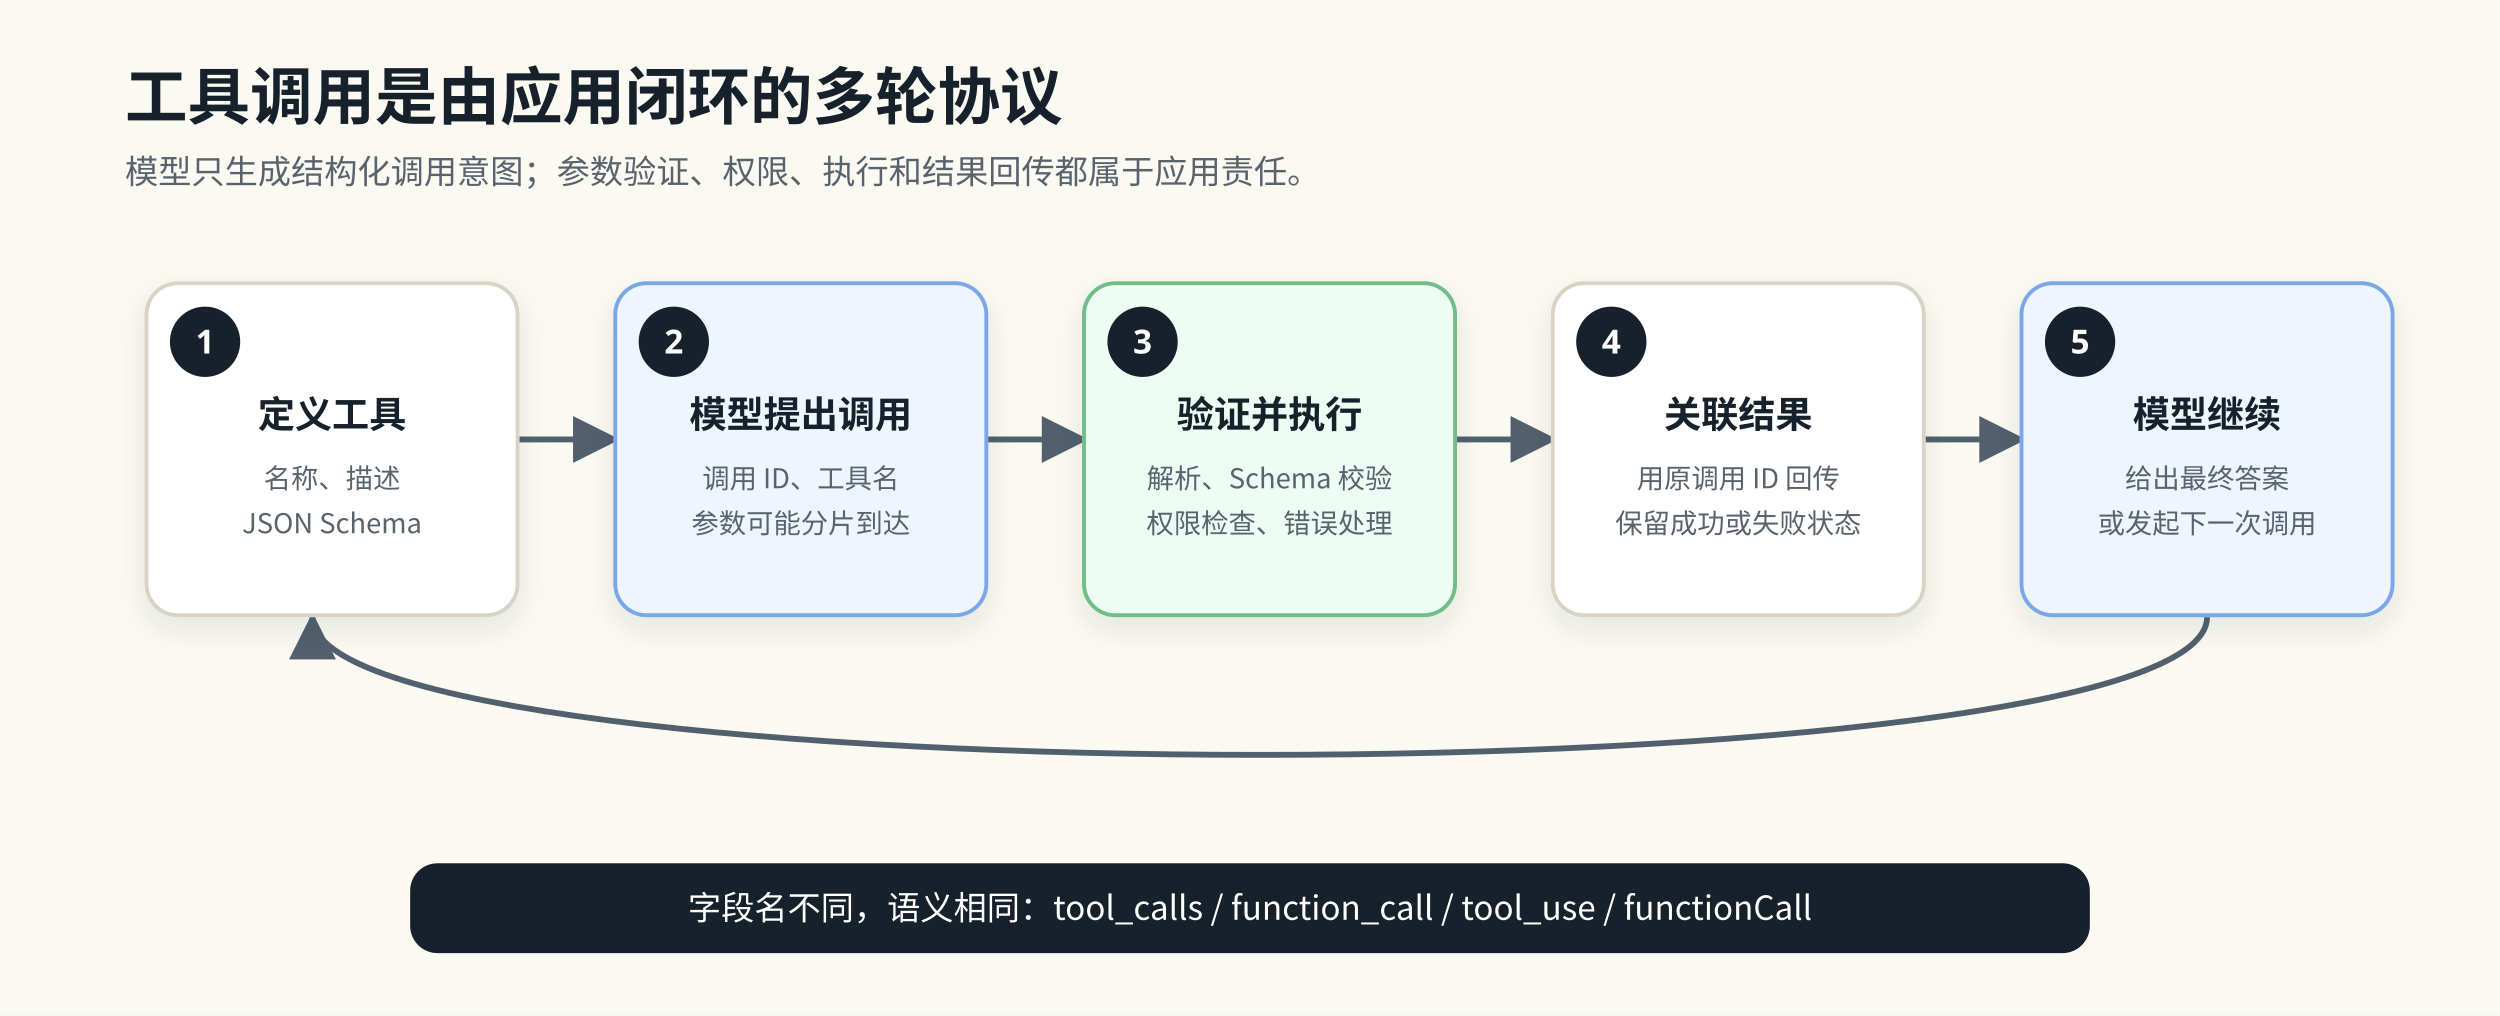
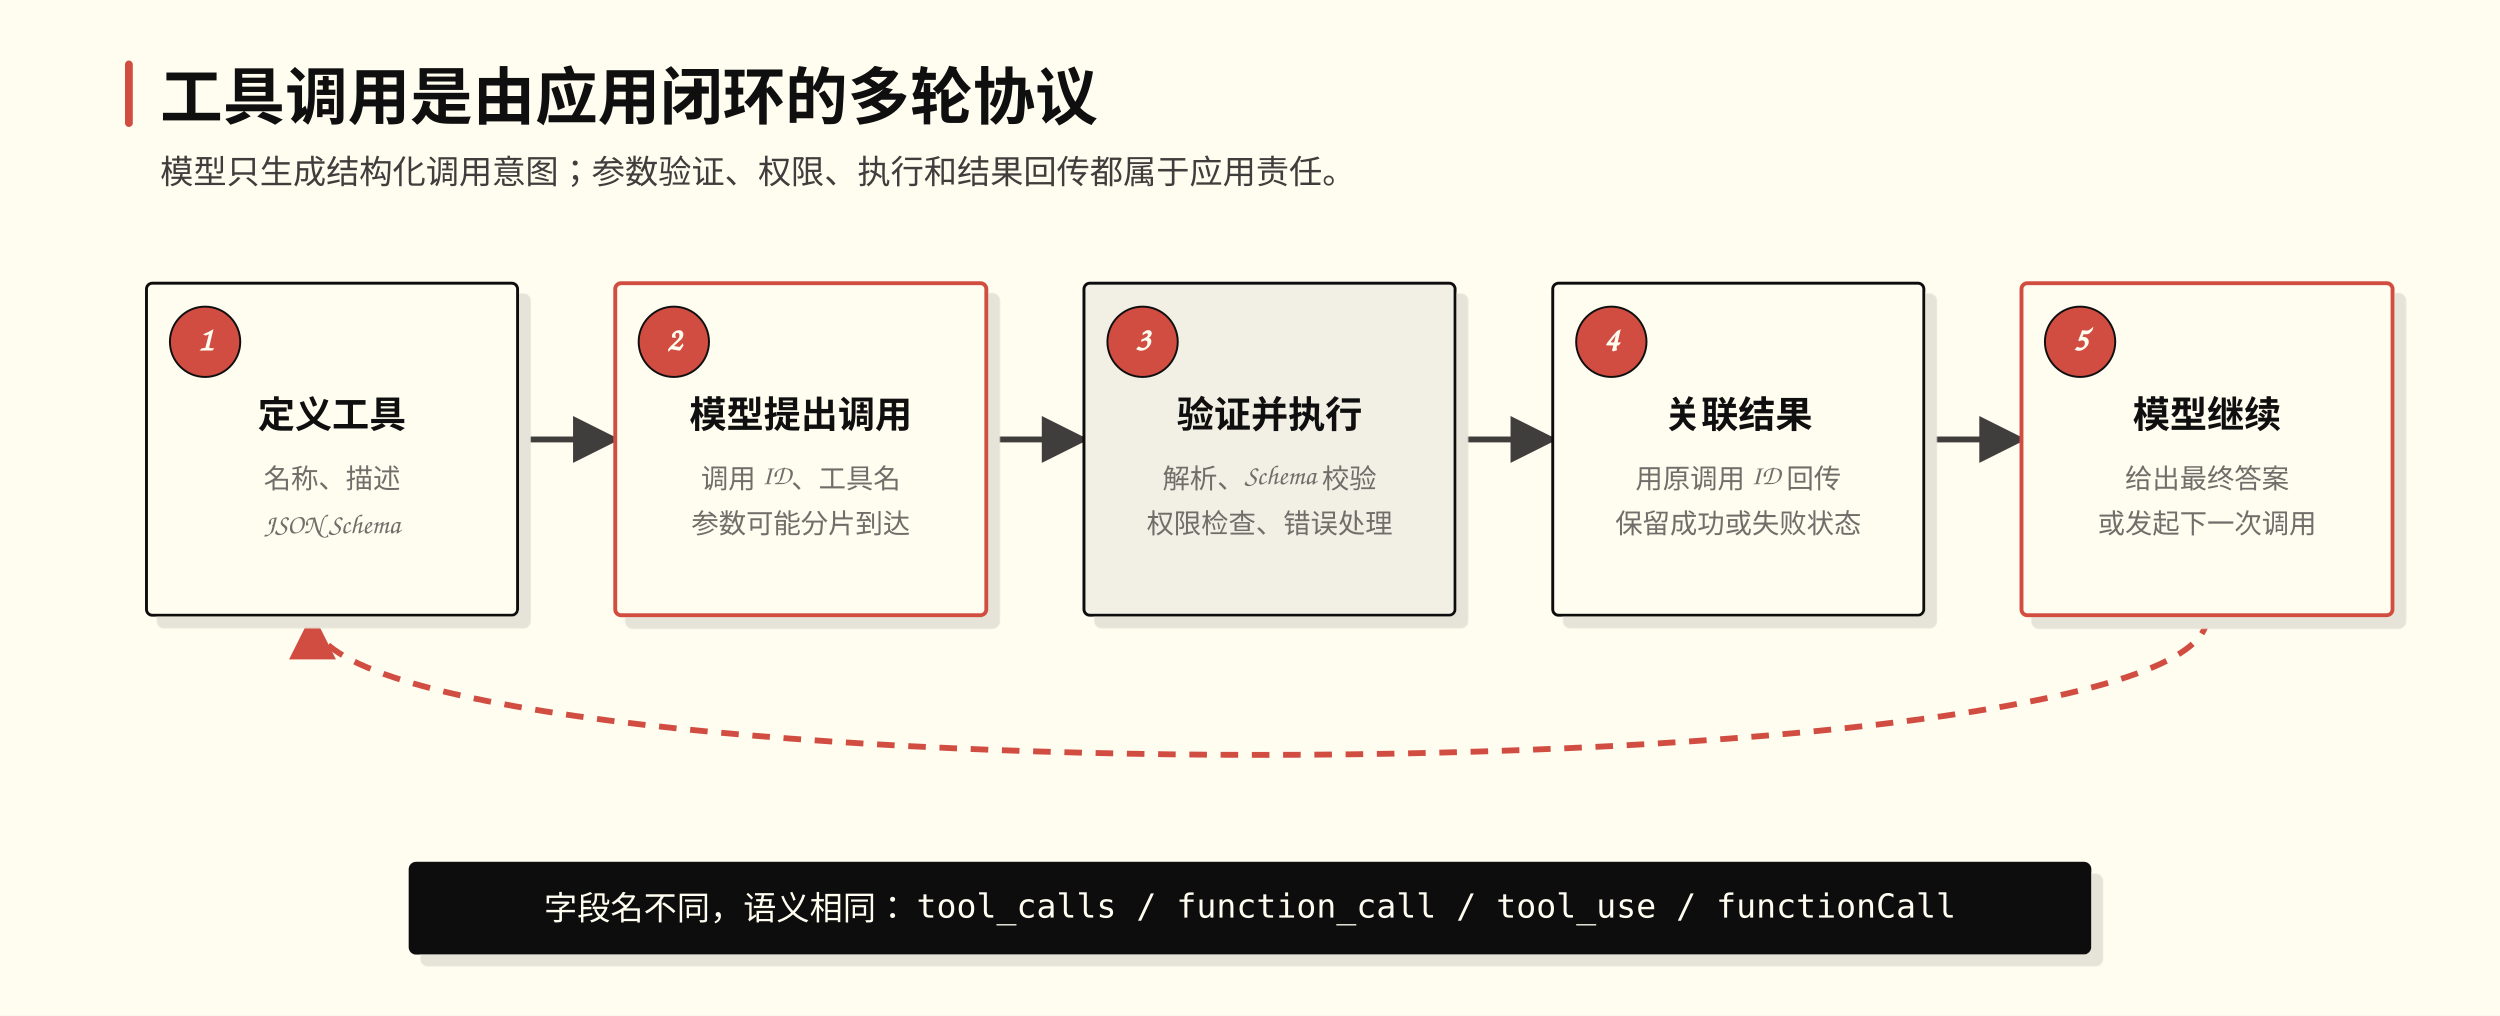
<svg xmlns="http://www.w3.org/2000/svg" width="1280" height="520" viewBox="0 0 1280 520" role="img" aria-labelledby="title desc">
  <defs>
    <marker id="arrow" viewBox="0 0 10 10" refX="9" refY="5" markerWidth="8" markerHeight="8" orient="auto-start-reverse">
-       <path d="M 0 0 L 10 5 L 0 10 z" fill="#52606d" />
+       <path d="M 0 0 L 10 5 L 0 10 z" fill="#403e3c" />
    </marker>
-     <filter id="shadow" x="-20%" y="-20%" width="140%" height="140%">
-       <feDropShadow dx="0" dy="6" stdDeviation="7" flood-color="#1f2937" flood-opacity="0.10" />
+     <marker id="arrowRed" viewBox="0 0 10 10" refX="9" refY="5" markerWidth="8" markerHeight="8" orient="auto-start-reverse">
+       <path d="M 0 0 L 10 5 L 0 10 z" fill="#d14d41" />
+     </marker>
+     <filter id="hardShadow" x="-10%" y="-10%" width="130%" height="130%">
+       <feDropShadow dx="6" dy="6" stdDeviation="0" flood-color="#e6e4d9" />
    </filter>
    <style>
-       .bg { fill: #fbfaf2; }
-       .title { font: 700 32px "PingFang SC", "Noto Sans CJK SC", sans-serif; fill: #17212b; }
-       .subtitle { font: 400 17px "PingFang SC", "Noto Sans CJK SC", sans-serif; fill: #59636e; }
-       .box { fill: #ffffff; stroke: #d8d3c4; stroke-width: 2; rx: 16; filter: url(#shadow); }
-       .boxBlue { fill: #eef5ff; stroke: #7aa7e8; stroke-width: 2; rx: 16; filter: url(#shadow); }
-       .boxGreen { fill: #ecfdf3; stroke: #70bd86; stroke-width: 2; rx: 16; filter: url(#shadow); }
-       .num { fill: #17212b; }
-       .numText { font: 700 17px "PingFang SC", sans-serif; fill: #ffffff; text-anchor: middle; dominant-baseline: middle; }
-       .head { font: 700 19px "PingFang SC", "Noto Sans CJK SC", sans-serif; fill: #17212b; text-anchor: middle; }
-       .body { font: 400 14px "PingFang SC", "Noto Sans CJK SC", sans-serif; fill: #59636e; text-anchor: middle; }
-       .arrow { stroke: #52606d; stroke-width: 3; fill: none; marker-end: url(#arrow); }
-       .band { fill: #17212b; rx: 14; }
-       .bandText { font: 500 17px "PingFang SC", "Noto Sans CJK SC", sans-serif; fill: #ffffff; text-anchor: middle; dominant-baseline: middle; }
+       .bg { fill: #fffcf0; }
+       .title,
+       .subtitle,
+       .numText,
+       .head,
+       .body,
+       .bandText {
+         font-family: "Hannotate SC", "HannotateSC-W5", "手札体-简", "HanziPen SC", cursive;
+       }
+       .title { font-size: 32px; font-weight: 700; fill: #100f0f; }
+       .subtitle { font-size: 17px; font-weight: 400; fill: #403e3c; }
+       .box { fill: #fffcf0; stroke: #100f0f; stroke-width: 1.5; rx: 3; filter: url(#hardShadow); }
+       .modelBox { fill: #fffcf0; stroke: #d14d41; stroke-width: 2; rx: 3; filter: url(#hardShadow); }
+       .actionBox { fill: #f2f0e5; stroke: #100f0f; stroke-width: 1.5; rx: 3; filter: url(#hardShadow); }
+       .num { fill: #d14d41; stroke: #100f0f; stroke-width: 1; }
+       .numText { font-size: 17px; font-weight: 700; fill: #fffcf0; text-anchor: middle; dominant-baseline: middle; }
+       .head { font-size: 19px; font-weight: 700; fill: #100f0f; text-anchor: middle; }
+       .body { font-size: 14px; font-weight: 400; fill: #6f6e69; text-anchor: middle; }
+       .arrow { stroke: #403e3c; stroke-width: 3; fill: none; marker-end: url(#arrow); }
+       .loop { stroke: #d14d41; stroke-width: 3; stroke-dasharray: 9 7; fill: none; marker-end: url(#arrowRed); }
+       .band { fill: #100f0f; stroke: #100f0f; stroke-width: 1.5; rx: 3; filter: url(#hardShadow); }
+       .bandText { font-size: 17px; font-weight: 500; fill: #fffcf0; text-anchor: middle; dominant-baseline: middle; }
+       .bandCode {
+         font-family: "ComicShannsMono Nerd Font", "ComicShannsMono Nerd Font Mono", "ComicShannsMono NF",
+           "Hannotate SC", "HannotateSC-W5", "手札体-简", "HanziPen SC", ui-monospace,
+           "SFMono-Regular", Menlo, Consolas, monospace;
+         fill: #fffcf0;
+       }
    </style>
  </defs>
  <rect class="bg" width="1280" height="520" />
-   <text class="title" x="64" y="61">工具调用是由应用闭环的多轮协议</text>
-   <text class="subtitle" x="64" y="94">模型只生成结构化调用意图；参数验证、权限、执行和结果回传都属于应用责任。</text>
+   <rect x="64" y="31" width="4" height="34" rx="2" fill="#d14d41" />
+   <text class="title" x="82" y="61">工具调用是由应用闭环的多轮协议</text>
+   <text class="subtitle" x="82" y="94">模型只生成结构化调用意图；参数验证、权限、执行和结果回传都属于应用责任。</text>
  <path class="arrow" d="M 265 225 L 315 225" />
  <path class="arrow" d="M 505 225 L 555 225" />
  <path class="arrow" d="M 745 225 L 795 225" />
  <path class="arrow" d="M 985 225 L 1035 225" />
-   <path class="arrow" d="M 1130 316 C 1130 410, 160 410, 160 316" />
+   <path class="loop" d="M 1130 316 C 1130 410, 160 410, 160 316" />
  <g transform="translate(75 145)">
    <rect class="box" width="190" height="170" />
    <circle class="num" cx="30" cy="30" r="18" />
    <text class="numText" x="30" y="30">1</text>
    <text class="head" x="95" y="74">定义工具</text>
    <text class="body" x="95" y="105">名称、描述</text>
    <text class="body" x="95" y="128">JSON Schema</text>
  </g>
  <g transform="translate(315 145)">
-     <rect class="boxBlue" width="190" height="170" />
+     <rect class="modelBox" width="190" height="170" />
    <circle class="num" cx="30" cy="30" r="18" />
    <text class="numText" x="30" y="30">2</text>
    <text class="head" x="95" y="74">模型提出调用</text>
    <text class="body" x="95" y="105">调用 ID、工具名</text>
    <text class="body" x="95" y="128">参数可能分片到达</text>
  </g>
  <g transform="translate(555 145)">
-     <rect class="boxGreen" width="190" height="170" />
+     <rect class="actionBox" width="190" height="170" />
    <circle class="num" cx="30" cy="30" r="18" />
    <text class="numText" x="30" y="30">3</text>
    <text class="head" x="95" y="74">验证并执行</text>
    <text class="body" x="95" y="105">解析、Schema 校验</text>
    <text class="body" x="95" y="128">权限检查、错误处理</text>
  </g>
  <g transform="translate(795 145)">
    <rect class="box" width="190" height="170" />
    <circle class="num" cx="30" cy="30" r="18" />
    <text class="numText" x="30" y="30">4</text>
    <text class="head" x="95" y="74">关联结果</text>
    <text class="body" x="95" y="105">用原调用 ID 回传</text>
    <text class="body" x="95" y="128">保留成功或失败状态</text>
  </g>
  <g transform="translate(1035 145)">
-     <rect class="boxBlue" width="190" height="170" />
+     <rect class="modelBox" width="190" height="170" />
    <circle class="num" cx="30" cy="30" r="18" />
    <text class="numText" x="30" y="30">5</text>
    <text class="head" x="95" y="74">模型继续</text>
    <text class="body" x="95" y="105">给出最终答案</text>
    <text class="body" x="95" y="128">或发起下一次调用</text>
  </g>
  <rect class="band" x="210" y="442" width="860" height="46" />
-   <text class="bandText" x="640" y="465">字段名不同，语义相同：tool_calls / function_call / tool_use / functionCall</text>
+   <text class="bandText" x="640" y="465">
+     <tspan>字段名不同，语义相同：</tspan>
+     <tspan class="bandCode">tool_calls / function_call / tool_use / functionCall</tspan>
+   </text>
</svg>
